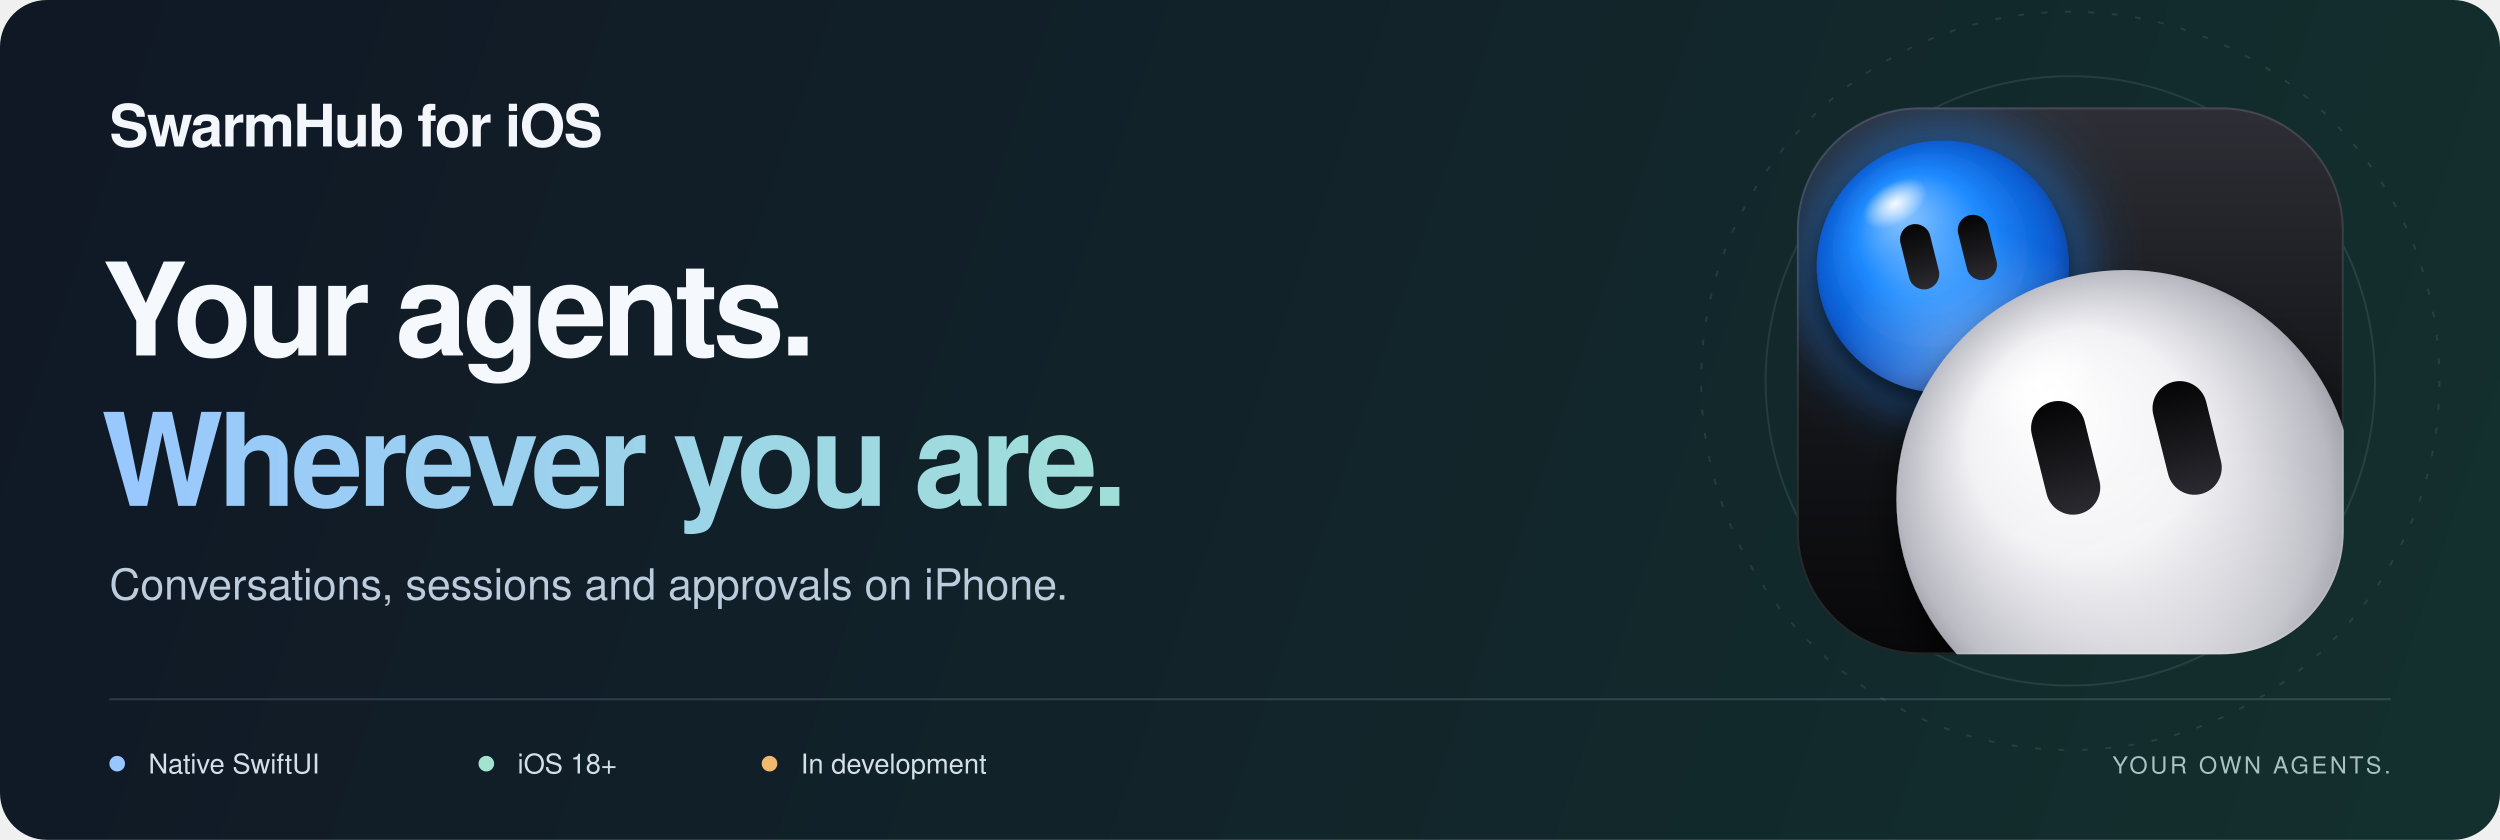
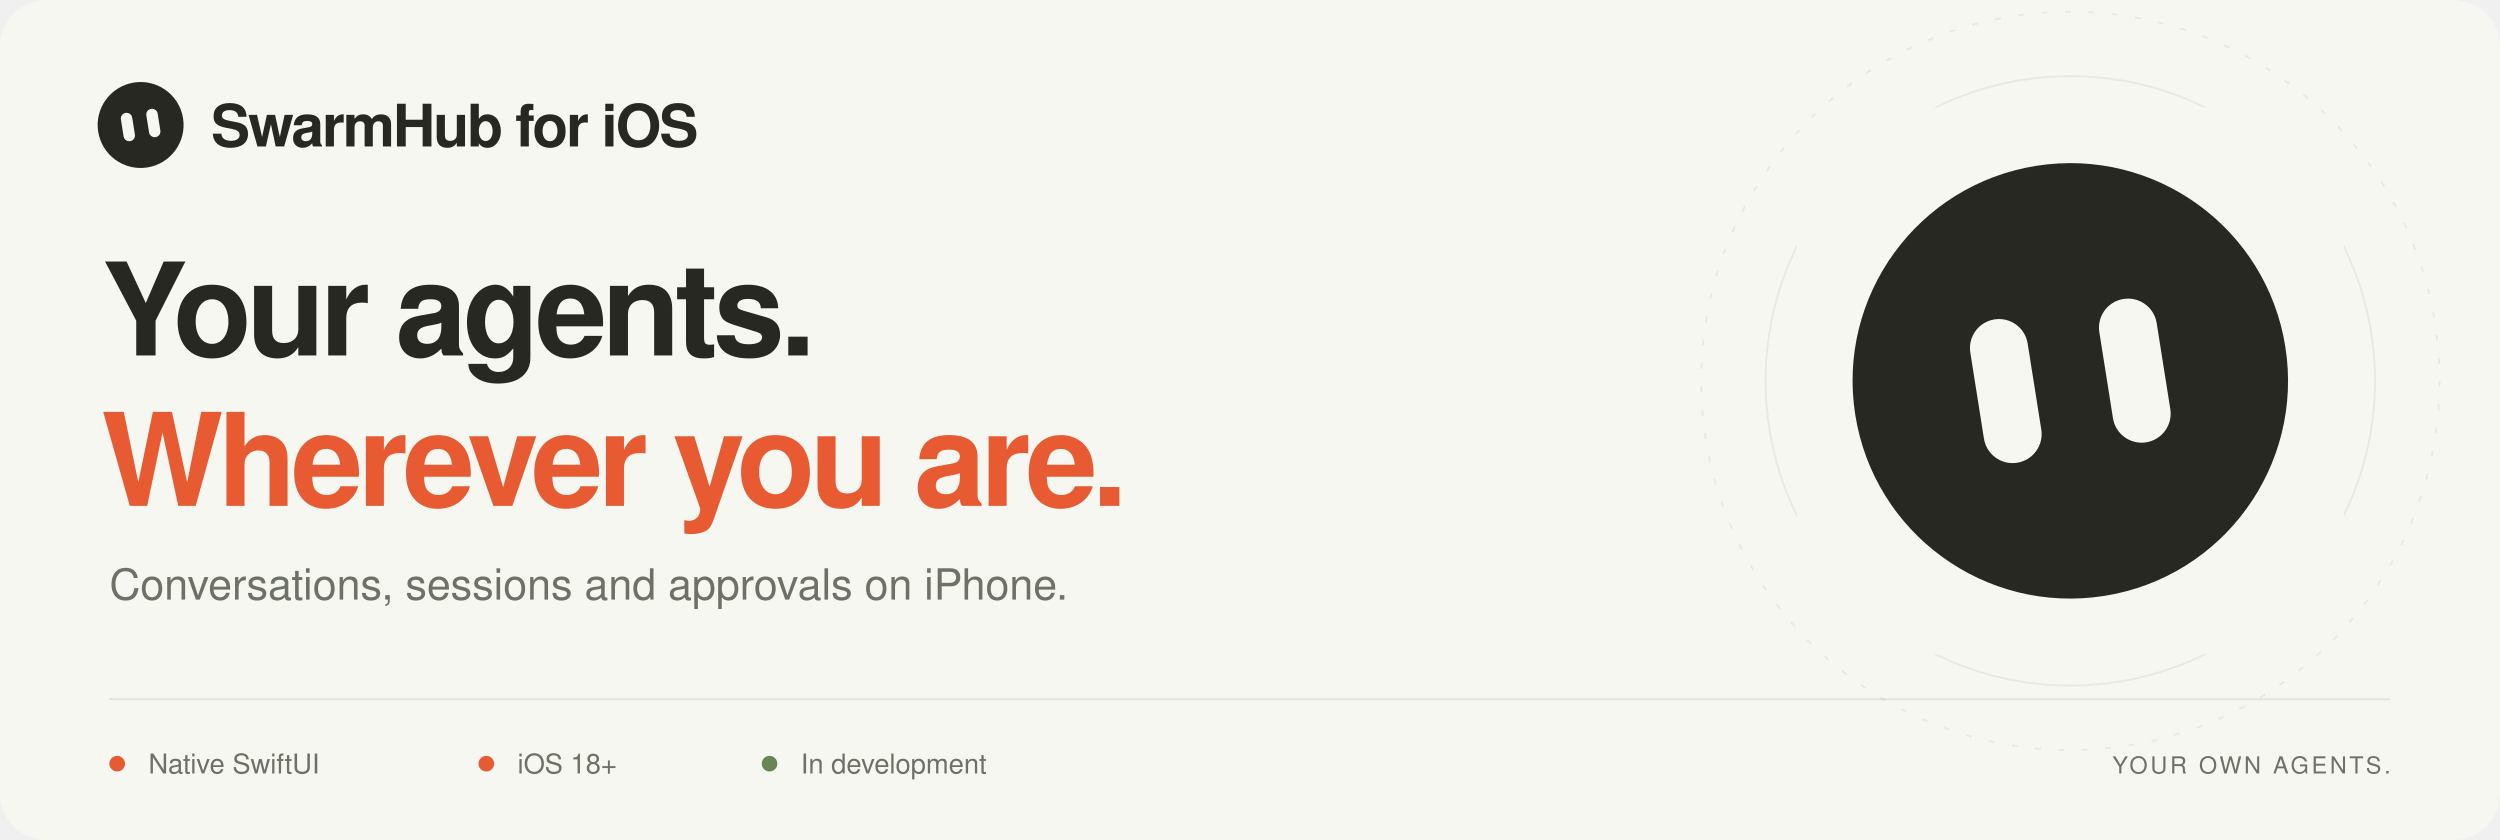
<svg xmlns="http://www.w3.org/2000/svg" width="1280" height="430" viewBox="0 0 1280 430" fill="none" role="img" aria-labelledby="title description">
  <defs>
    <linearGradient id="canvas" x1="0" y1="0" x2="1280" y2="430" gradientUnits="userSpaceOnUse">
-       <stop stop-color="#101725" />
-       <stop offset="1" stop-color="#13302E" />
+       <stop stop-color="#f7f7f2" />
+       <stop offset="1" stop-color="#f7f7f2" />
    </linearGradient>
    <linearGradient id="accent" x1="40" y1="0" x2="700" y2="0" gradientUnits="userSpaceOnUse">
-       <stop stop-color="#98C7FF" />
-       <stop offset="1" stop-color="#A2E4CF" />
+       <stop stop-color="#e75a32" />
+       <stop offset="1" stop-color="#e75a32" />
    </linearGradient>
    <clipPath id="bounds">
      <rect width="1280" height="430" rx="24" />
    </clipPath>
  </defs>
  <g clip-path="url(#bounds)">
    <rect width="1280" height="430" fill="url(#canvas)" />
-     <g stroke="#AAD6CD" stroke-opacity=".12">
+     <g stroke="#688554" stroke-opacity=".12">
      <circle cx="1060" cy="195" r="156" />
      <circle cx="1060" cy="195" r="189" stroke-dasharray="3 9" />
    </g>
-     <svg x="886" y="21" width="348" height="348" viewBox="0 0 1024 1024">
-       <defs>
-         <linearGradient id="brand-bg" x1="0" y1="0" x2="0" y2="1">
-           <stop offset="0" stop-color="#2E2F36" />
-           <stop offset=".5" stop-color="#16171B" />
-           <stop offset="1" stop-color="#08080A" />
-         </linearGradient>
-         <radialGradient id="brand-w" cx=".5" cy=".5" r=".55" fx=".33" fy=".28">
-           <stop offset="0" stop-color="#FFFFFF" />
-           <stop offset=".45" stop-color="#F2F2F5" />
-           <stop offset=".85" stop-color="#B9B9C2" />
-           <stop offset="1" stop-color="#8C8C96" />
-         </radialGradient>
-         <radialGradient id="brand-b" cx=".5" cy=".5" r=".55" fx=".33" fy=".28">
-           <stop offset="0" stop-color="#8CC6FF" />
-           <stop offset=".45" stop-color="#1E8BFF" />
-           <stop offset=".85" stop-color="#0A5BD0" />
-           <stop offset="1" stop-color="#063E94" />
-         </radialGradient>
-         <radialGradient id="brand-o" cx=".5" cy=".5" r=".55" fx=".33" fy=".28">
-           <stop offset="0" stop-color="#FFD98A" />
-           <stop offset=".45" stop-color="#FFA21A" />
-           <stop offset=".85" stop-color="#E07800" />
-           <stop offset="1" stop-color="#A85500" />
-         </radialGradient>
-         <radialGradient id="brand-g" cx=".5" cy=".5" r=".55" fx=".33" fy=".28">
-           <stop offset="0" stop-color="#8BF2BF" />
-           <stop offset=".45" stop-color="#14D07F" />
-           <stop offset=".85" stop-color="#00A35F" />
-           <stop offset="1" stop-color="#007443" />
-         </radialGradient>
-         <linearGradient id="brand-hexside" x1="0" y1="0" x2="0" y2="1">
-           <stop offset="0" stop-color="#B85F00" />
-           <stop offset="1" stop-color="#7A3E00" />
-         </linearGradient>
-         <linearGradient id="brand-eye" x1="0" y1="0" x2="0" y2="1">
-           <stop offset="0" stop-color="#050506" />
-           <stop offset="1" stop-color="#2A2A30" />
-         </linearGradient>
-         <radialGradient id="brand-spec" cx=".5" cy=".5" r=".5">
-           <stop offset="0" stop-color="#FFFFFF" stop-opacity=".95" />
-           <stop offset="1" stop-color="#FFFFFF" stop-opacity="0" />
-         </radialGradient>
-         <radialGradient id="brand-bounce" cx=".62" cy=".9" r=".55">
-           <stop offset="0" stop-color="#FFFFFF" stop-opacity=".35" />
-           <stop offset="1" stop-color="#FFFFFF" stop-opacity="0" />
-         </radialGradient>
-         <filter id="brand-glow" x="-60%" y="-60%" width="220%" height="220%">
-           <feGaussianBlur stdDeviation="40" />
-         </filter>
-         <filter id="brand-sh" x="-40%" y="-40%" width="180%" height="180%">
-           <feGaussianBlur in="SourceAlpha" stdDeviation="26" />
-           <feOffset dy="34" result="b" />
-           <feFlood flood-color="#000" flood-opacity=".7" />
-           <feComposite in2="b" operator="in" />
-           <feMerge>
-             <feMergeNode />
-             <feMergeNode in="SourceGraphic" />
-           </feMerge>
-         </filter>
-         <filter id="brand-shs" x="-40%" y="-40%" width="180%" height="180%">
-           <feGaussianBlur in="SourceAlpha" stdDeviation="14" />
-           <feOffset dy="16" result="b" />
-           <feFlood flood-color="#000" flood-opacity=".6" />
-           <feComposite in2="b" operator="in" />
-           <feMerge>
-             <feMergeNode />
-             <feMergeNode in="SourceGraphic" />
-           </feMerge>
-         </filter>
-         <filter id="brand-blur8">
-           <feGaussianBlur stdDeviation="8" />
-         </filter>
-         <clipPath id="brand-c">
-           <rect x="100" y="100" width="824" height="824" rx="185" />
-         </clipPath>
-       </defs>
-       <rect x="100" y="100" width="824" height="824" rx="185" fill="url(#brand-bg)" />
-       <g clip-path="url(#brand-c)">
-         <circle cx="320" cy="340" r="220" fill="#1E8BFF" opacity=".45" filter="url(#brand-glow)" />
-         <g filter="url(#brand-shs)">
-           <circle cx="320" cy="340" r="190" fill="url(#brand-b)" />
+     <svg viewBox="0 0 1024 1024" x="886" y="21" width="348" height="348">
+       <rect x="100" y="100" width="824" height="824" rx="185" fill="#f7f7f2" />
+       <svg x="184" y="184" width="656" height="656" viewBox="0 0 30 30">
+         <g transform="rotate(-9 15 15)">
+           <circle cx="15" cy="15" r="15" fill="#262821" />
+           <g fill="#f7f7f2">
+             <rect x="8.5" y="10" width="4" height="10" rx="2" />
+             <rect x="17.5" y="10" width="4" height="10" rx="2" />
+           </g>
        </g>
-         <circle cx="320" cy="340" r="190" fill="url(#brand-bounce)" />
-         <ellipse cx="247.8" cy="245.0" rx="53.2" ry="30.4" fill="url(#brand-spec)" transform="rotate(-30 247.8 245.0)" />
-         <rect x="262.0" y="275.0" width="46" height="100" rx="23.0" fill="url(#brand-eye)" transform="rotate(-14 285 325)" />
-         <rect x="349.0" y="261.0" width="46" height="100" rx="23.0" fill="url(#brand-eye)" transform="rotate(-14 372 311)" />
-         <g filter="url(#brand-sh)">
-           <circle cx="595" cy="690" r="345" fill="url(#brand-w)" />
-         </g>
-         <circle cx="595" cy="690" r="345" fill="url(#brand-bounce)" />
-         <ellipse cx="463.9" cy="517.5" rx="96.6" ry="55.2" fill="url(#brand-spec)" transform="rotate(-30 463.9 517.5)" />
-         <rect x="464.0" y="541.0" width="82" height="174" rx="41.0" fill="url(#brand-eye)" transform="rotate(-14 505 628)" />
-         <rect x="647.0" y="511.0" width="82" height="174" rx="41.0" fill="url(#brand-eye)" transform="rotate(-14 688 598)" />
-       </g>
-       <rect x="101.5" y="101.5" width="821" height="821" rx="183.5" fill="none" stroke="#FFFFFF" stroke-opacity=".12" stroke-width="3" />
+       </svg>
    </svg>
    <g font-family="-apple-system, BlinkMacSystemFont, 'Segoe UI', Helvetica, Arial, sans-serif">
-       <text x="56" y="75" fill="#F3F6FA" font-size="30" font-weight="600" letter-spacing="-.8">SwarmHub for iOS</text>
-       <text x="52" y="182" fill="#F5F8FC" font-size="66" font-weight="650" letter-spacing="-2.7">Your agents.</text>
+       <svg x="50" y="42" width="44" height="44" viewBox="0 0 30 30">
+         <g transform="rotate(-9 15 15)">
+           <circle cx="15" cy="15" r="15" fill="#262821" />
+           <g fill="#f7f7f2">
+             <rect x="8.5" y="10" width="4" height="10" rx="2" />
+             <rect x="17.5" y="10" width="4" height="10" rx="2" />
+           </g>
+         </g>
+       </svg>
+       <text x="108" y="75" fill="#262821" font-size="30" font-weight="750" letter-spacing="-1">SwarmHub for iOS</text>
+       <text x="52" y="182" fill="#262821" font-size="66" font-weight="650" letter-spacing="-2.7">Your agents.</text>
      <text x="52" y="259" fill="url(#accent)" font-size="66" font-weight="650" letter-spacing="-2.7">Wherever you are.</text>
-       <text x="56" y="307" fill="#BCCCDD" font-size="22">Conversations, sessions and approvals on iPhone.</text>
-       <path d="M56 358H1224" stroke="#D0DFEF" stroke-opacity=".16" />
-       <circle cx="60" cy="391" r="4" fill="#98C7FF" />
-       <text x="76" y="396" fill="#D4DFEA" font-size="14">Native SwiftUI</text>
-       <circle cx="249" cy="391" r="4" fill="#A2E4CF" />
-       <text x="265" y="396" fill="#D4DFEA" font-size="14">iOS 18+</text>
-       <circle cx="394" cy="391" r="4" fill="#F2B86E" />
-       <text x="410" y="396" fill="#D4DFEA" font-size="14">In development</text>
-       <text x="1224" y="396" text-anchor="end" fill="#A9C1C3" font-size="12" letter-spacing="1.4">YOUR OWN AGENTS.</text>
+       <text x="56" y="307" fill="#6e7166" font-size="22">Conversations, sessions and approvals on iPhone.</text>
+       <path d="M56 358H1224" stroke="#688554" stroke-opacity=".16" />
+       <circle cx="60" cy="391" r="4" fill="#e75a32" />
+       <text x="76" y="396" fill="#6e7166" font-size="14">Native SwiftUI</text>
+       <circle cx="249" cy="391" r="4" fill="#e75a32" />
+       <text x="265" y="396" fill="#6e7166" font-size="14">iOS 18+</text>
+       <circle cx="394" cy="391" r="4" fill="#688554" />
+       <text x="410" y="396" fill="#6e7166" font-size="14">In development</text>
+       <text x="1224" y="396" text-anchor="end" fill="#6e7166" font-size="12" letter-spacing="1.4">YOUR OWN AGENTS.</text>
    </g>
  </g>
</svg>
